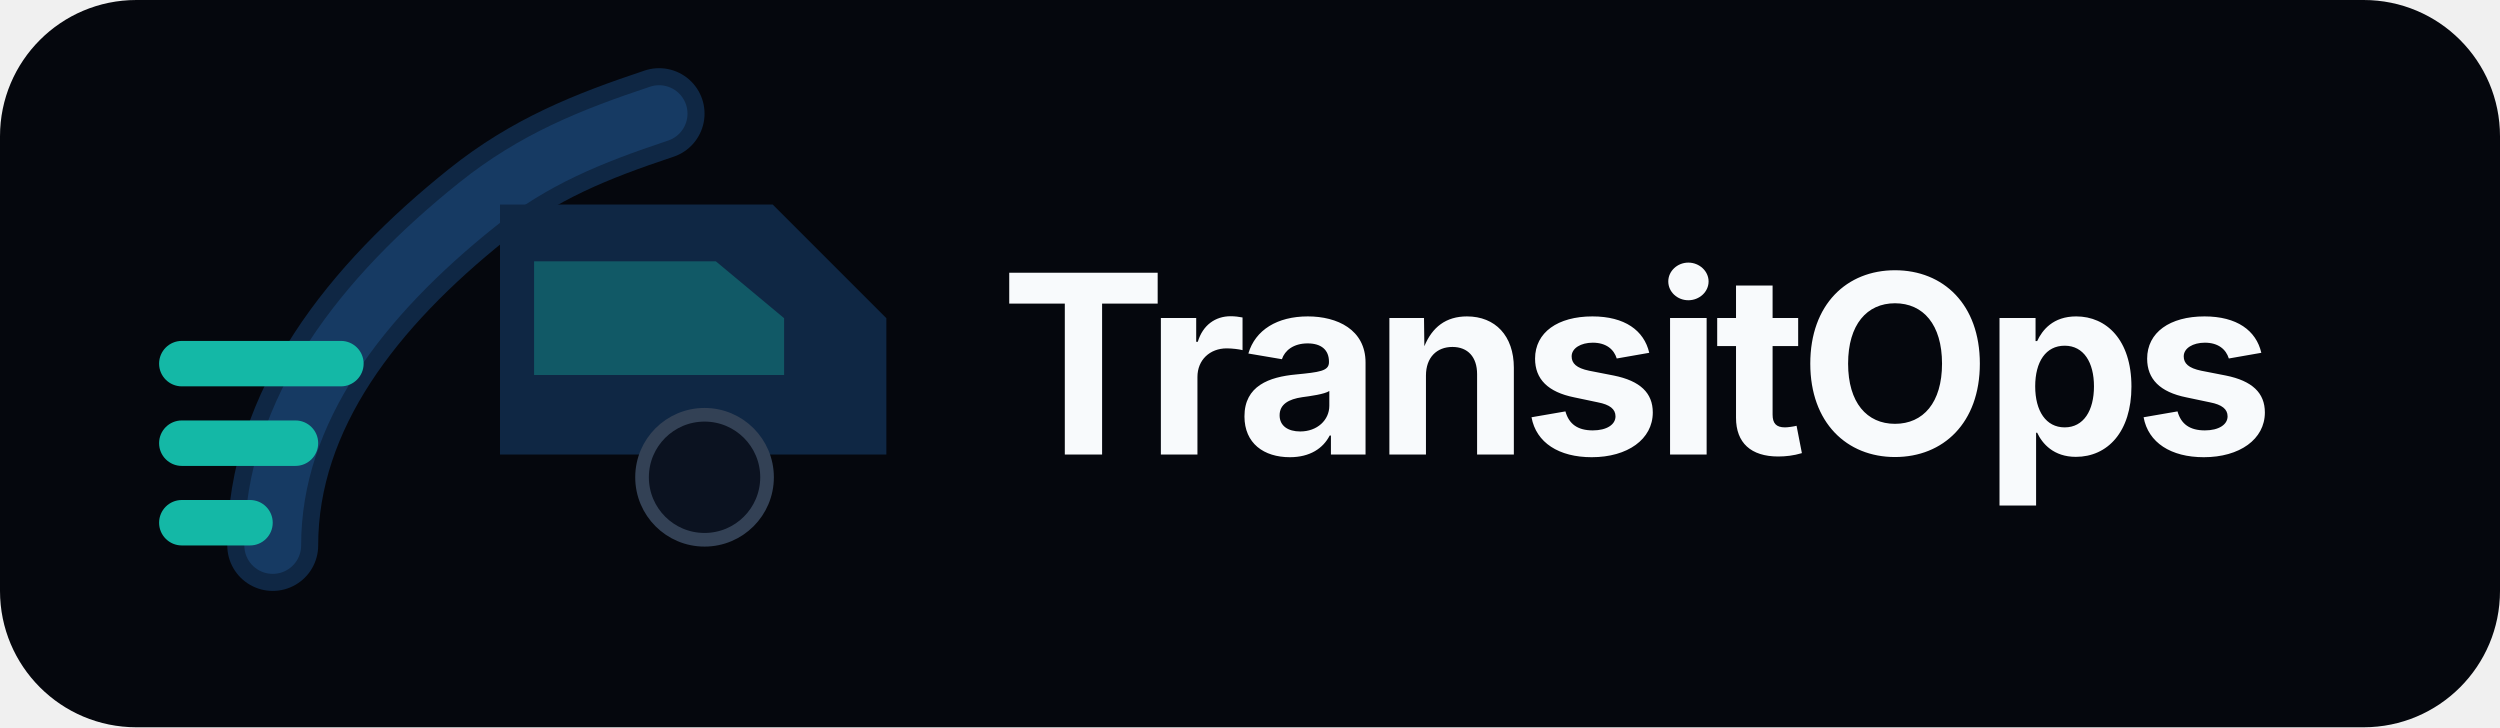
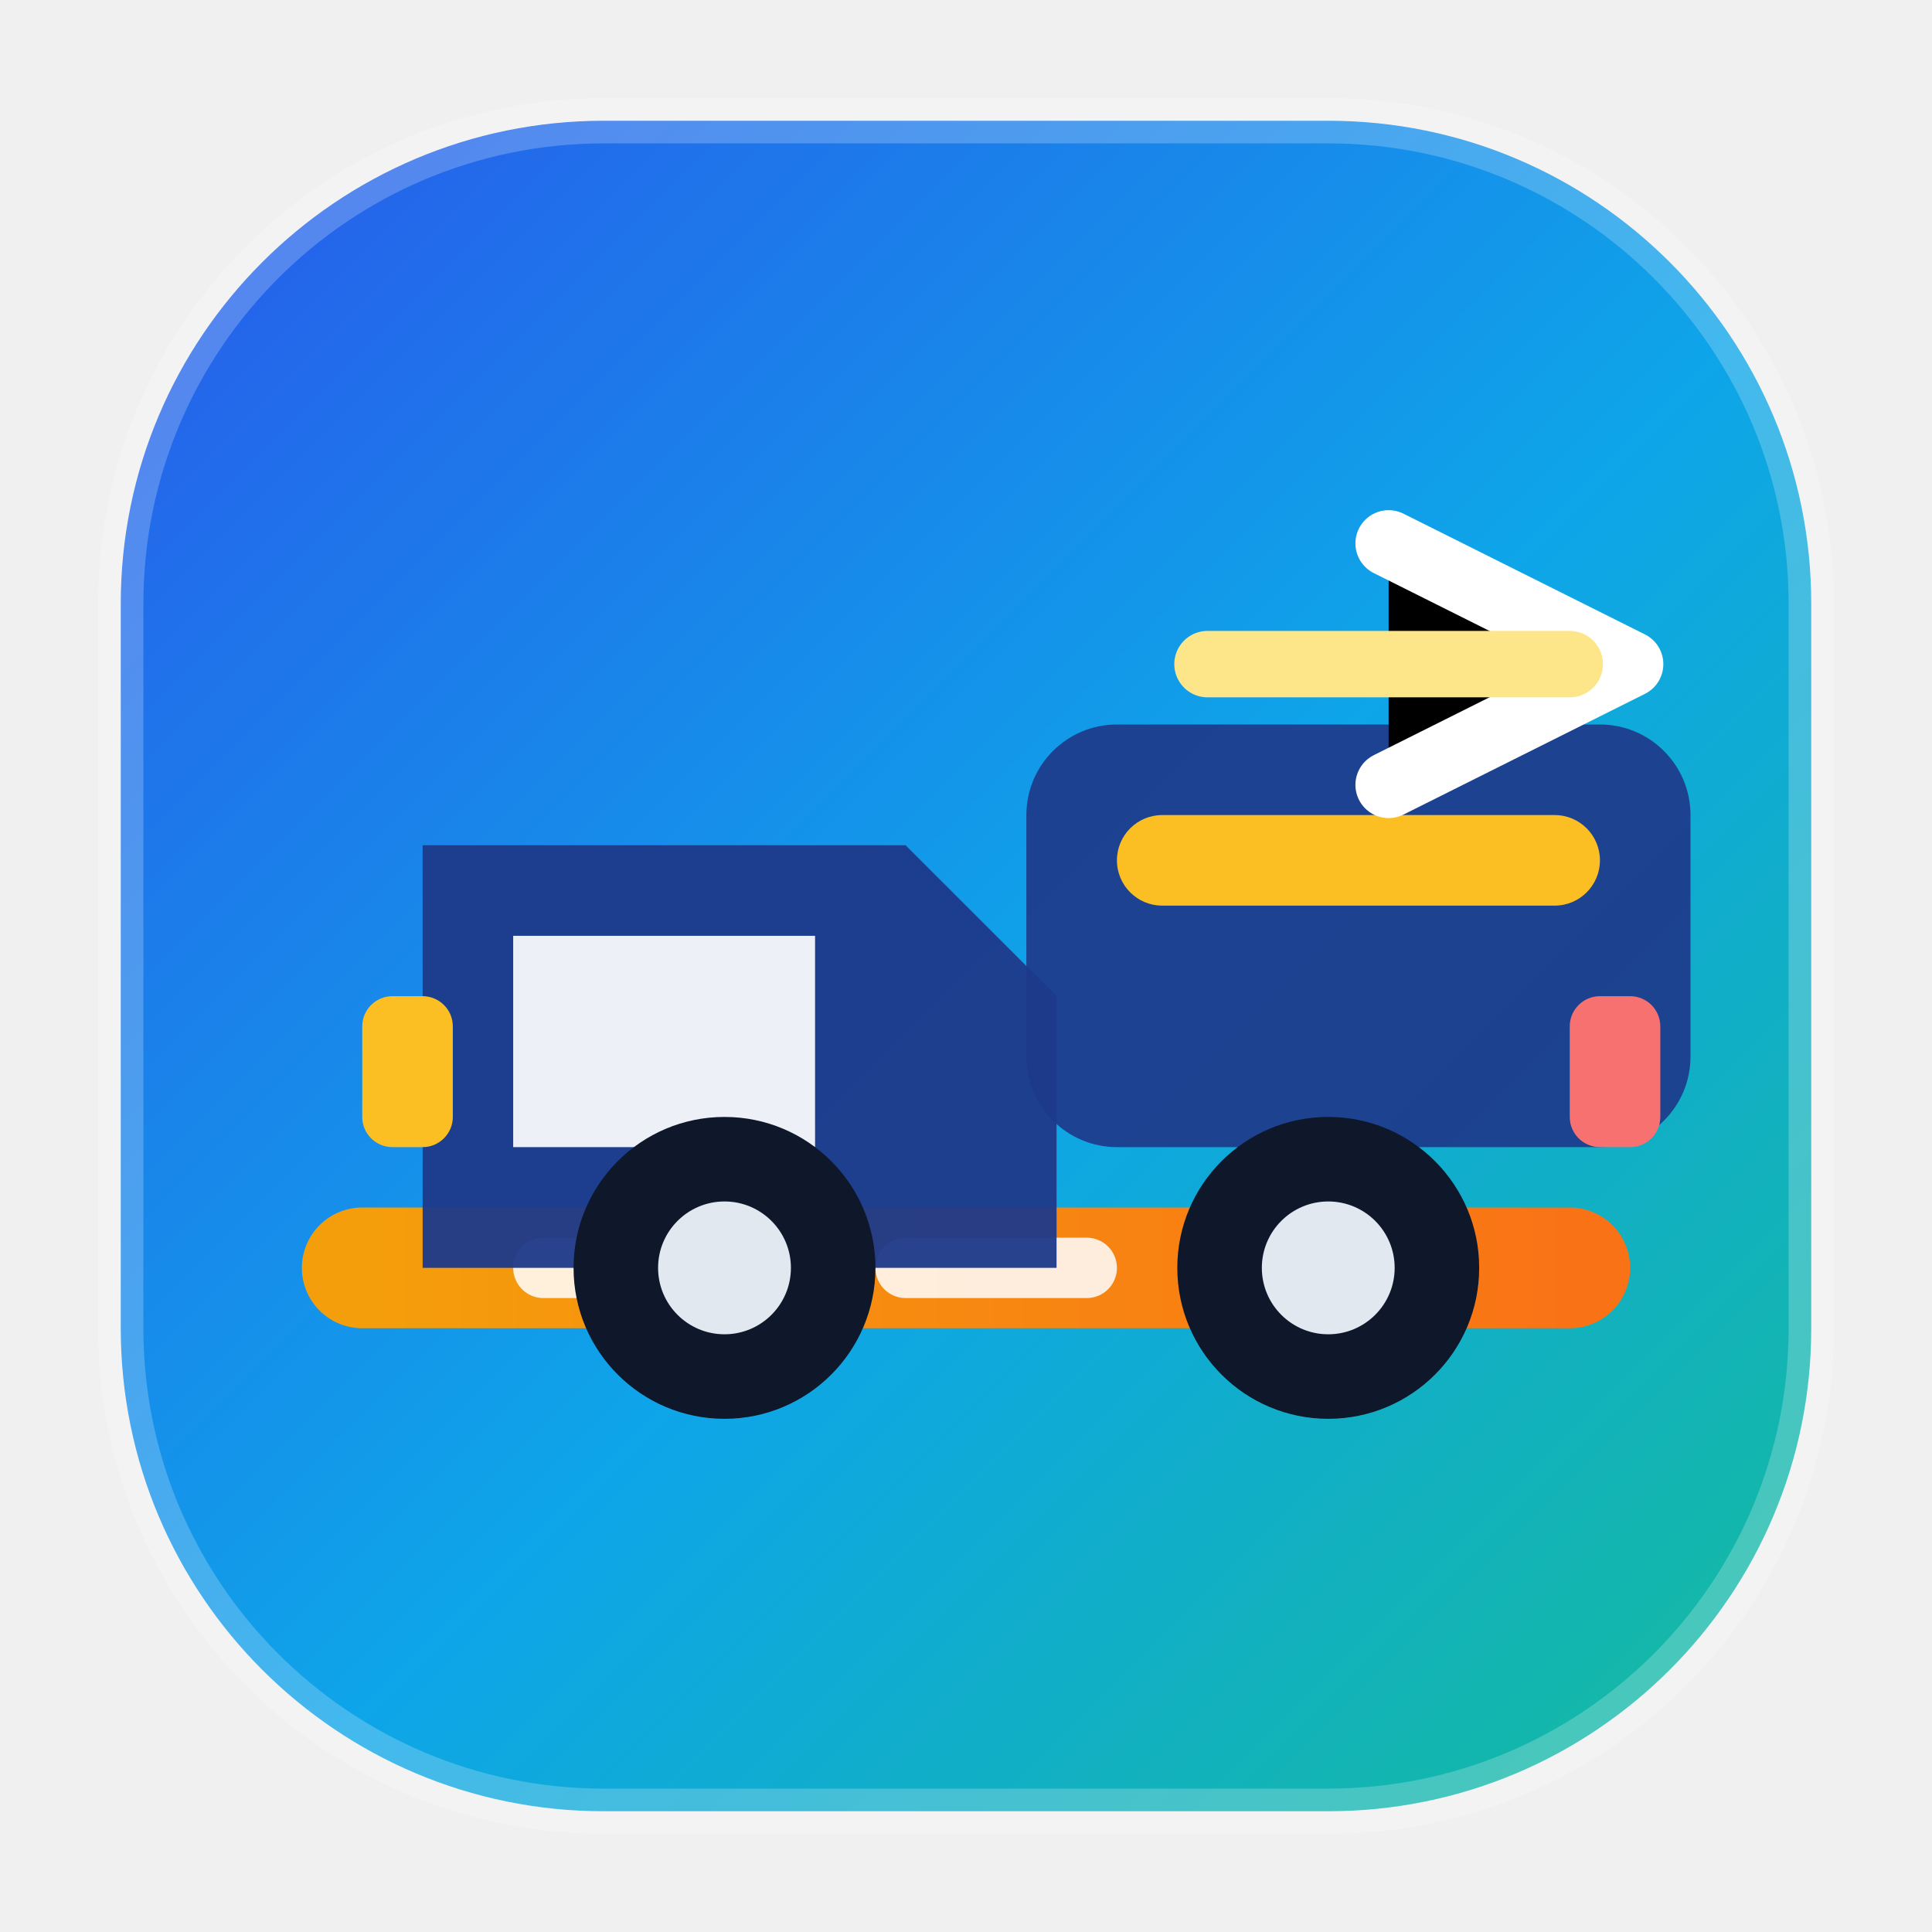
- <svg xmlns="http://www.w3.org/2000/svg" viewBox="0 0 220 64" fill="none" role="img" aria-label="TransitOps">
-   <rect width="220" height="64" rx="12" fill="#05070d" />
-   <path d="M24 48c0-12 8-22 18-30 5-4 10-6 16-8" stroke="#0f2744" stroke-width="8" stroke-linecap="round" />
-   <path d="M24 48c0-12 8-22 18-30 5-4 10-6 16-8" stroke="#163a63" stroke-width="5" stroke-linecap="round" />
-   <path d="M44 18h24l10 10v12H44V18z" fill="#0f2744" />
-   <path d="M47 23h16l6 5v5H47v-10z" fill="#14b8a6" fill-opacity="0.35" />
-   <rect x="14" y="30" width="18" height="4" rx="2" fill="#14b8a6" />
-   <rect x="14" y="37" width="14" height="4" rx="2" fill="#14b8a6" />
-   <rect x="14" y="44" width="10" height="4" rx="2" fill="#14b8a6" />
-   <circle cx="62" cy="42" r="5.5" fill="#0b1220" stroke="#334155" stroke-width="1.2" />
-   <text x="88" y="40" fill="#f8fafc" font-family="system-ui, -apple-system, sans-serif" font-size="22" font-weight="700" letter-spacing="-0.03em">TransitOps</text>
+ <svg xmlns="http://www.w3.org/2000/svg" viewBox="0 0 64 64" role="img" aria-label="TransitOps">
+   <defs>
+     <linearGradient id="bg" x1="8" y1="8" x2="56" y2="56" gradientUnits="userSpaceOnUse">
+       <stop offset="0%" stop-color="#2563EB" />
+       <stop offset="55%" stop-color="#0EA5E9" />
+       <stop offset="100%" stop-color="#14B8A6" />
+     </linearGradient>
+     <linearGradient id="road" x1="12" y1="44" x2="52" y2="44" gradientUnits="userSpaceOnUse">
+       <stop offset="0%" stop-color="#F59E0B" />
+       <stop offset="100%" stop-color="#F97316" />
+     </linearGradient>
+   </defs>
+   <rect x="4" y="4" width="56" height="56" rx="16" fill="url(#bg)" />
+   <rect x="4" y="4" width="56" height="56" rx="16" fill="none" stroke="#FFFFFF" stroke-opacity="0.22" stroke-width="1.5" />
+   <path d="M12 42h40" stroke="url(#road)" stroke-width="4" stroke-linecap="round" />
+   <path d="M18 42h6M30 42h6M42 42h6" stroke="#FFFFFF" stroke-opacity="0.85" stroke-width="2" stroke-linecap="round" />
+   <rect x="34" y="24" width="22" height="14" rx="3" fill="#1E3A8A" fill-opacity="0.92" />
+   <path d="M14 28h16l5 5v9H14V28z" fill="#1E3A8A" fill-opacity="0.95" />
+   <path d="M17 31h10v7H17z" fill="#FFFFFF" fill-opacity="0.92" />
+   <rect x="37" y="27" width="16" height="3" rx="1.5" fill="#FBBF24" />
+   <rect x="12" y="33" width="3" height="5" rx="1" fill="#FBBF24" />
+   <rect x="52" y="33" width="3" height="5" rx="1" fill="#F87171" />
+   <circle cx="24" cy="42" r="5" fill="#0F172A" />
+   <circle cx="24" cy="42" r="2.2" fill="#E2E8F0" />
+   <circle cx="44" cy="42" r="5" fill="#0F172A" />
+   <circle cx="44" cy="42" r="2.2" fill="#E2E8F0" />
+   <path d="M46 18l8 4-8 4" stroke="#FFFFFF" stroke-width="2.2" stroke-linecap="round" stroke-linejoin="round" />
+   <path d="M40 22h12" stroke="#FDE68A" stroke-width="2.2" stroke-linecap="round" />
</svg>
